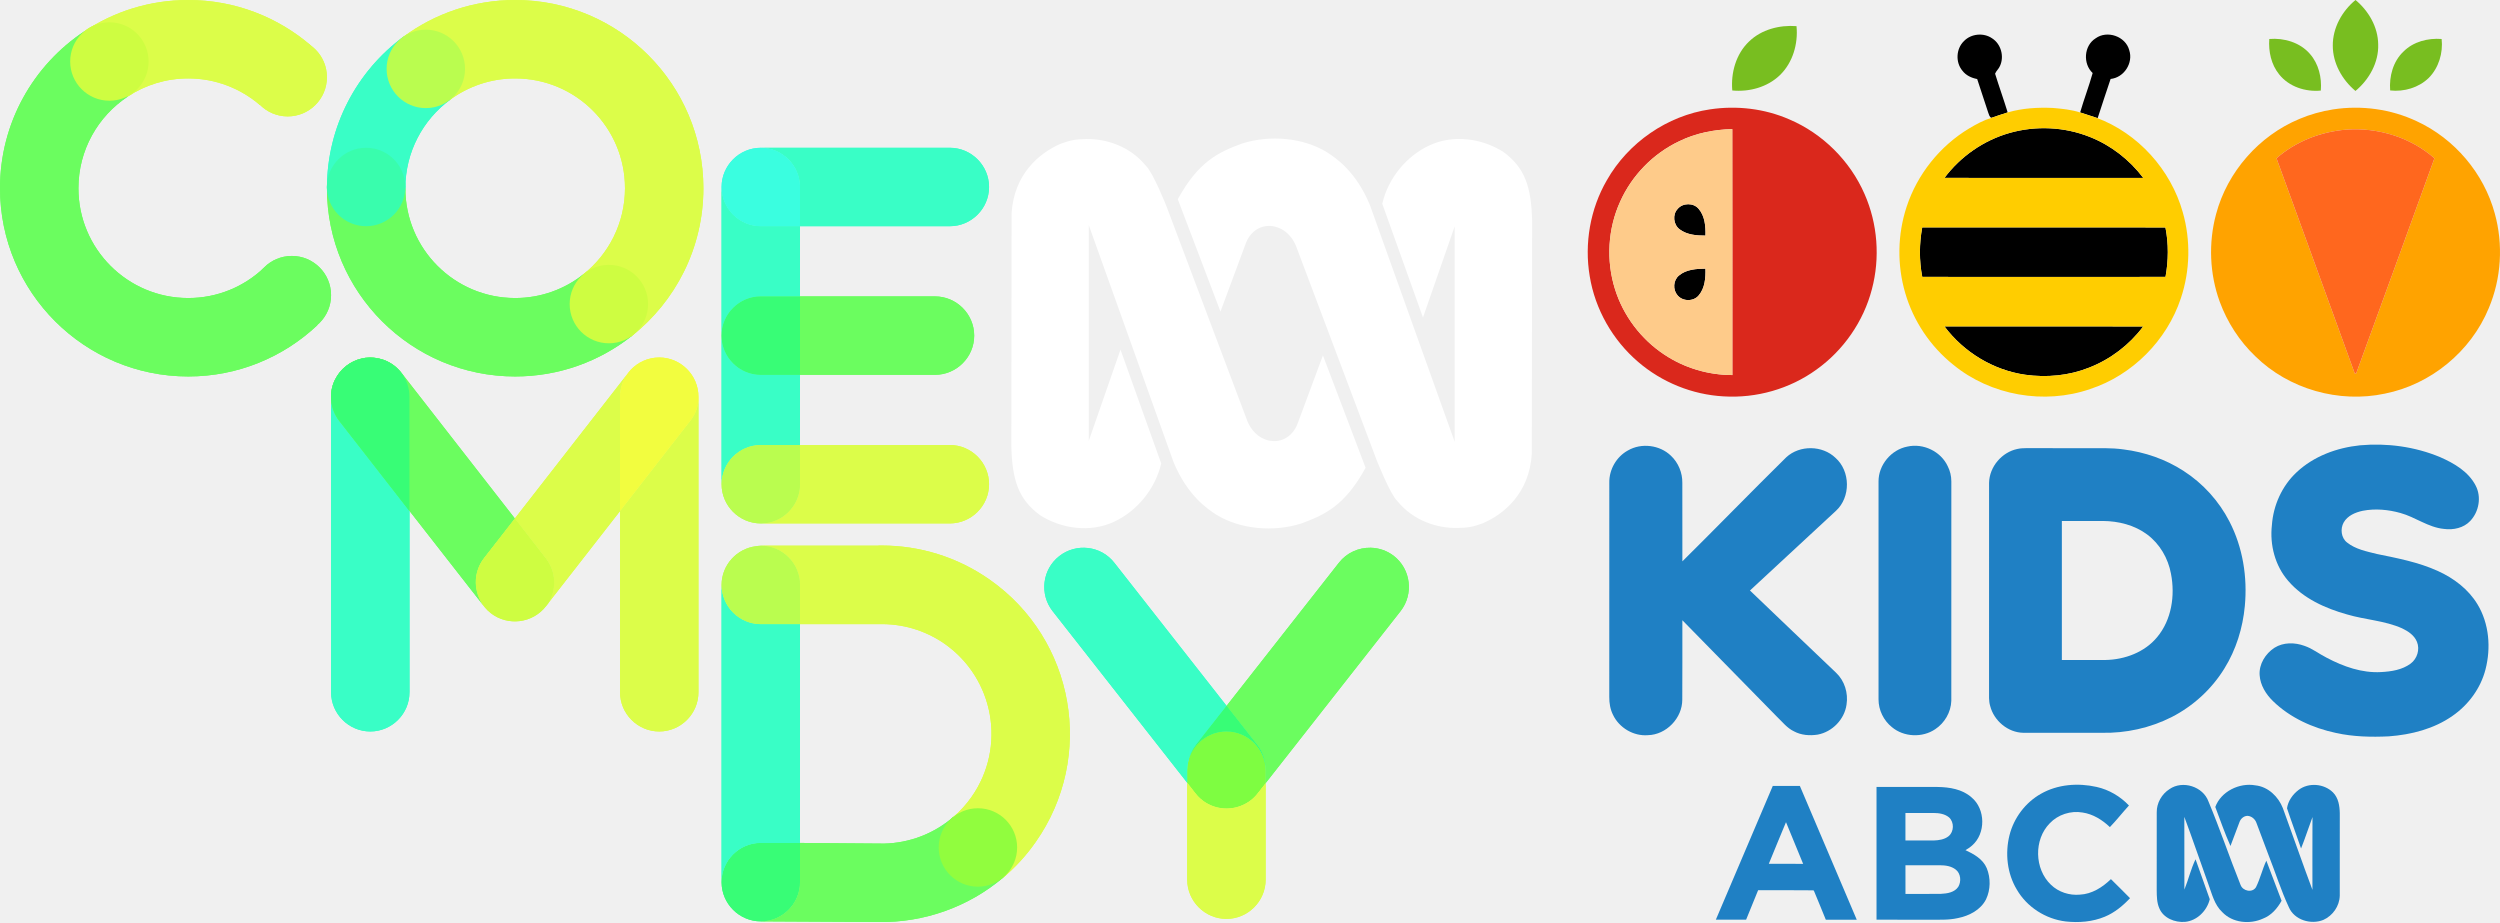
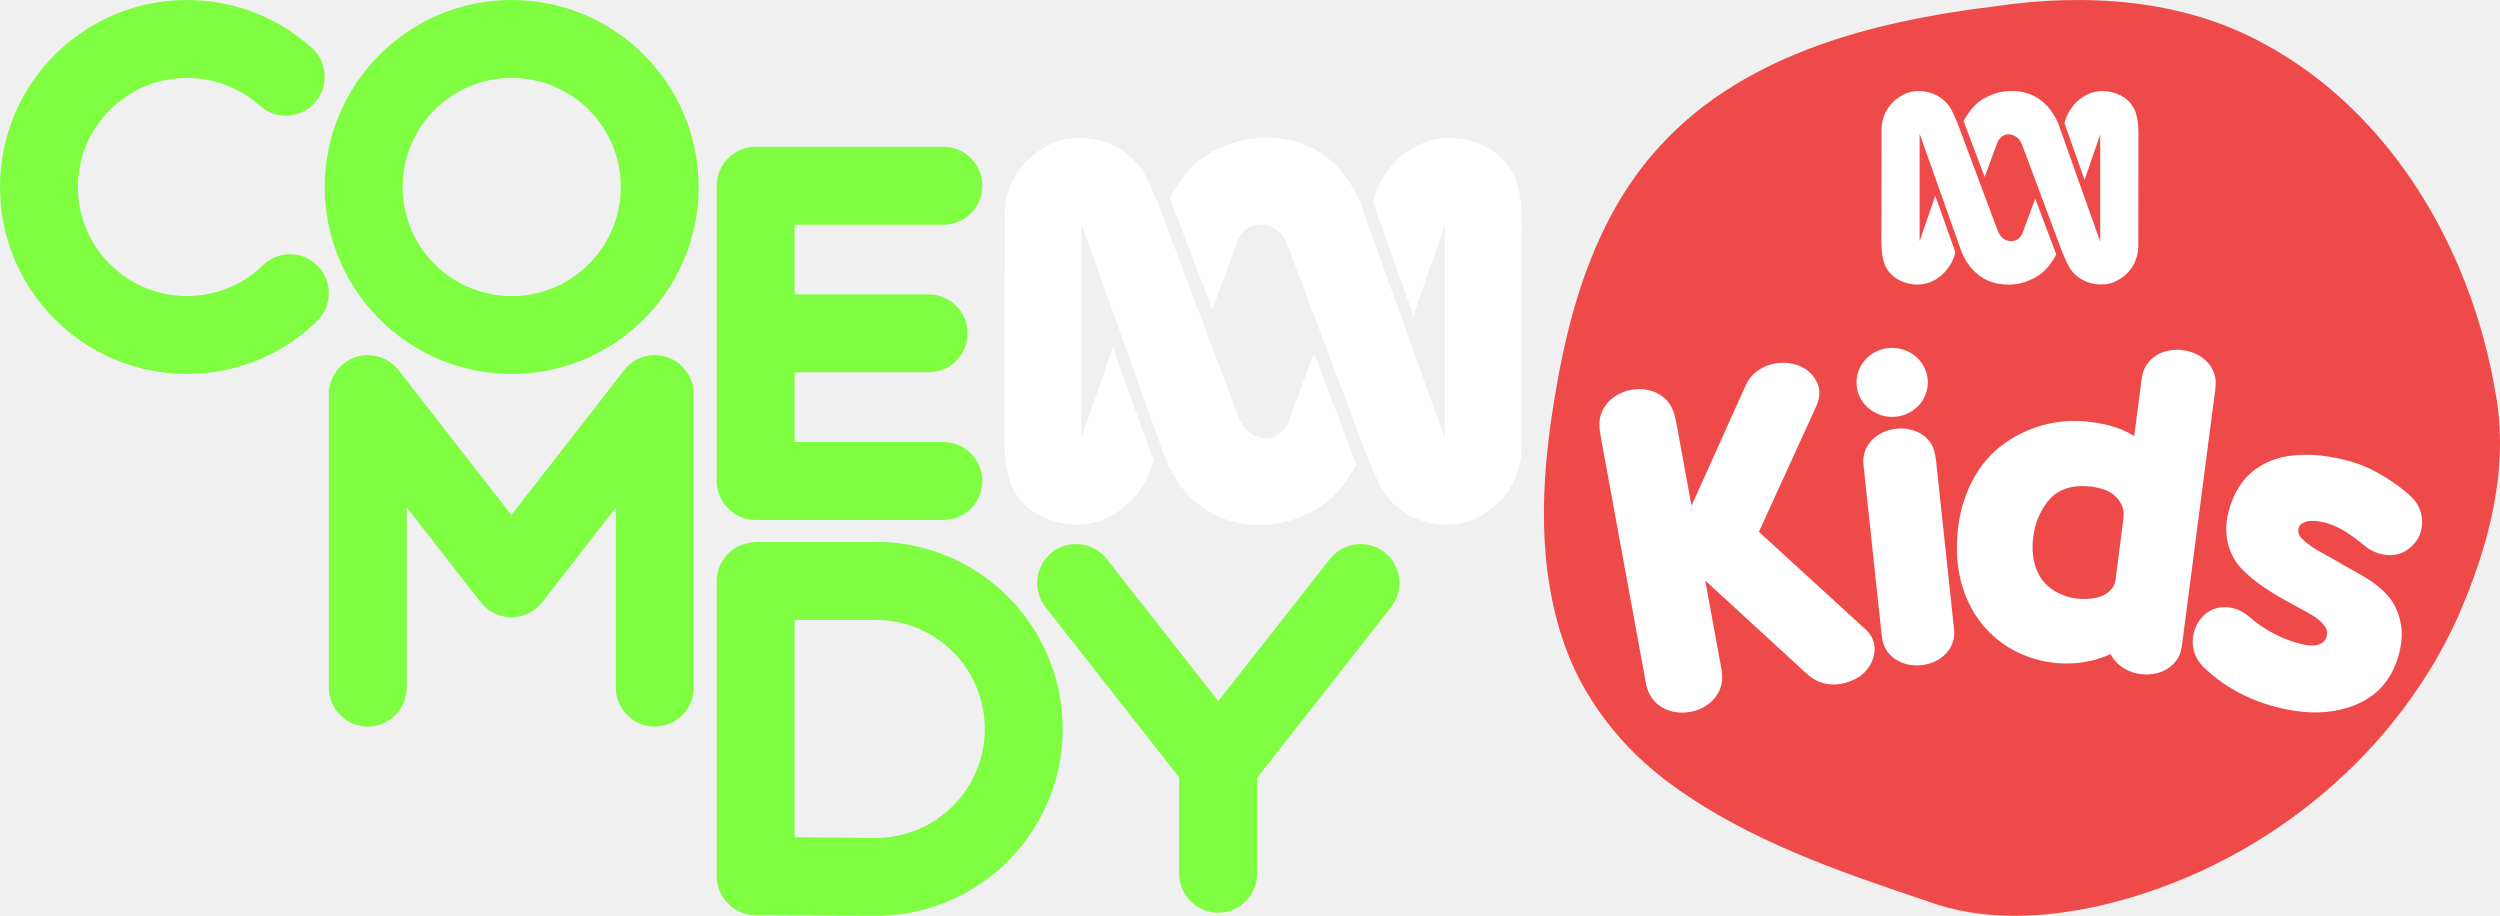
- <svg xmlns="http://www.w3.org/2000/svg" width="567.02mm" height="209.13mm" version="1.1" viewBox="0 0 567.02 209.13">
-   <g transform="translate(300.52 -44.27)">
-     <g transform="matrix(.29078 0 0 .29078 17.664 17.687)">
-       <g fill="#78be20">
-         <path d="m725.33 126.96c-0.09-13.81 7.21-26.89 17.72-35.54 10.22 8.47 17.54 21.07 17.69 34.56 0.5 14.12-7.06 27.54-17.74 36.39-10.37-8.71-17.72-21.65-17.67-35.41z" />
-         <path d="m269.92 123.88c9.73-9.48 23.82-13.08 37.11-12.07 1.36 13.78-2.88 28.48-12.97 38.24-9.74 9.38-23.84 13.2-37.12 11.95-1.22-13.74 2.85-28.4 12.98-38.12z" />
-         <path d="m675.79 121.83c11.54-0.96 23.96 2.67 31.7 11.63 6.84 7.73 9.34 18.48 8.5 28.6-11.96 1.17-24.86-2.99-32.47-12.6-6.28-7.69-8.41-17.9-7.73-27.63z" />
-         <path d="m780.55 131.56c7.68-7.7 19.05-10.55 29.68-9.73 1.19 10.9-2.25 22.5-10.05 30.36-7.84 7.65-19.33 10.97-30.1 9.78-0.85-10.95 2.25-22.73 10.47-30.41z" />
-       </g>
-       <path d="m540.33 121.32c9.03-6.56 23.39-1.56 26.24 9.26 3.28 9.98-4.07 21.36-14.54 22.42-3.48 10.15-6.73 20.38-10.1 30.57l-0.96-0.3c-4.24-1.39-8.47-2.79-12.71-4.13 2.99-10.33 6.87-20.4 9.77-30.76-7.76-7.25-6.83-21.37 2.3-27.06z" />
-       <path d="m437.56 123.55c5.58-5.89 15.43-6.86 22.07-2.21 6.91 4.39 9.53 14.04 6.15 21.44-0.9 2.27-2.95 3.87-3.86 6.11 3.11 10.12 6.73 20.09 9.82 30.23-4.27 1.32-8.51 2.76-12.73 4.23-1.54-0.78-1.9-2.67-2.46-4.14-2.81-8.74-5.68-17.45-8.6-26.15-4.42-0.82-8.75-2.82-11.5-6.48-5.52-6.5-4.99-17.08 1.11-23.03z" />
-       <path d="m473.2 195.13c20.4-5.81 42.74-4.82 62.46 3.04 16.59 6.51 31.15 17.86 41.87 32.06-51.69-0.07-103.39 0.05-155.08-0.06 12.53-16.77 30.61-29.3 50.75-35.04z" />
-       <path d="m214.3 254.39c4.02-4.81 12.28-4.96 16.36-0.13 4.93 5.68 5.56 13.73 5.36 20.94-6.94 0.01-14.51-0.59-20.23-4.96-4.81-3.64-5.63-11.39-1.49-15.85z" />
-       <path d="m405.09 268.78c63.24 0.04 126.47-0.04 189.7 0.04 2.51 12.7 2.39 25.85 0.06 38.57-63.24 0.06-126.48 0.08-189.73 0-2.46-12.73-2.37-25.88-0.03-38.61z" />
-       <path d="m215.32 306.35c5.67-4.82 13.58-5.3 20.69-5.39 0.2 7.14-0.39 15.1-5.2 20.8-4.05 5.01-12.58 4.92-16.62-0.05-3.75-4.39-3.35-11.62 1.13-15.36z" />
-       <path d="m422.43 346c51.67 0.04 103.35-0.08 155.02 0.06-10.76 14.37-25.57 25.66-42.31 32.16-15.68 6.26-33.02 7.84-49.67 5.51-24.93-3.58-48.01-17.59-63.04-37.73z" />
-       <path d="m239.55 176.72c20.82-3.14 42.57-0.62 61.89 7.83 26.01 11.06 47.45 32.39 58.71 58.31 10.19 23.14 12.17 49.77 5.67 74.2-6.52 25.1-22.18 47.63-43.28 62.68-20.78 15.04-46.84 22.46-72.43 20.85-24.38-1.33-48.15-11-66.64-26.92-19.83-16.98-33.54-41-37.73-66.8-4.31-25.5 0.37-52.48 13.36-74.88 16.63-29.33 47.07-50.36 80.45-55.27m-23.95 24.85c-20.27 9.55-36.87 26.54-46.05 46.97-9.71 21.23-11.13 46.07-4.13 68.32 6.46 20.82 20.36 39.2 38.56 51.18 15.59 10.4 34.3 15.92 53.02 15.92-0.04-63.94 0.07-127.89-0.05-191.84-14.23 0.35-28.52 3.15-41.35 9.45z" fill="#da281c" />
-       <path d="m471.74 179.12c11.38-3.34 23.39-4.03 35.18-3.51 7.17 0.63 14.45 1.3 21.34 3.53 4.24 1.34 8.47 2.74 12.71 4.13 32.46 12.03 58.07 40.55 67.38 73.82 6.22 21.8 5.68 45.5-1.53 66.99-10.89 32.86-37.8 59.98-70.72 70.78-35.79 12.39-77.63 5.07-106.9-19.03-17.76-14.21-31-33.99-37.36-55.83-6.42-21.85-6.06-45.63 1.07-67.26 8.28-25.29 25.89-47.38 48.7-61.09 5.52-3.29 11.22-6.42 17.4-8.3 4.22-1.47 8.46-2.91 12.73-4.23m1.46 16.01c-20.14 5.74-38.22 18.27-50.75 35.04 51.69 0.11 103.39-0.01 155.08 0.06-10.72-14.2-25.28-25.55-41.87-32.06-19.72-7.86-42.06-8.85-62.46-3.04m-68.11 73.65c-2.34 12.73-2.43 25.88 0.03 38.61 63.25 0.08 126.49 0.06 189.73 0 2.33-12.72 2.45-25.87-0.06-38.57-63.23-0.08-126.46 0-189.7-0.04m17.34 77.22c15.03 20.14 38.11 34.15 63.04 37.73 16.65 2.33 33.99 0.75 49.67-5.51 16.74-6.5 31.55-17.79 42.31-32.16-51.67-0.14-103.35-0.02-155.02-0.06z" fill="#ffcd00" />
-       <path d="m725.54 176.76c22.03-3.4 45.09-0.3 65.28 9.22 29.47 13.6 52.35 40.6 60.86 71.94 6.71 24.23 5.11 50.69-4.69 73.87-13.9 33.76-45.25 59.58-81.08 66.67-35.78 7.63-74.97-3.52-101.08-29.22-12.34-11.78-21.8-26.48-27.69-42.47-7.91-21.75-8.88-45.95-2.86-68.28 8.75-33.01 33.5-61.22 65.04-74.31 8.37-3.57 17.22-6 26.22-7.42m-44.11 38.12c20.33 55.95 40.77 111.87 61.04 167.84 0.26 0.03 0.78 0.09 1.04 0.12 20.39-55.97 40.89-111.91 61.09-167.94-18.55-16.4-44.09-24.17-68.66-22.37-19.86 1.57-39.47 9.15-54.51 22.35z" fill="#ffa300" />
-       <path d="m215.6 201.57c12.83-6.3 27.12-9.1 41.35-9.45 0.12 63.95 0.01 127.9 0.05 191.84-18.72 0-37.43-5.52-53.02-15.92-18.2-11.98-32.1-30.36-38.56-51.18-7-22.25-5.58-47.09 4.13-68.32 9.18-20.43 25.78-37.42 46.05-46.97m-1.3 52.82c-4.14 4.46-3.32 12.21 1.49 15.85 5.72 4.37 13.29 4.97 20.23 4.96 0.2-7.21-0.43-15.26-5.36-20.94-4.08-4.83-12.34-4.68-16.36 0.13m1.02 51.96c-4.48 3.74-4.88 10.97-1.13 15.36 4.04 4.97 12.57 5.06 16.62 0.05 4.81-5.7 5.4-13.66 5.2-20.8-7.11 0.09-15.02 0.57-20.69 5.39z" fill="#fecb8a" />
-       <path d="m681.43 214.88c15.04-13.2 34.65-20.78 54.51-22.35 24.57-1.8 50.11 5.97 68.66 22.37-20.2 56.03-40.7 111.97-61.09 167.94-0.26-0.03-0.78-0.09-1.04-0.12-20.27-55.97-40.71-111.89-61.04-167.84z" fill="#ff671e" />
-       <g fill="#1f80c4">
-         <path d="m746.56 438.76c21.11-1.9 42.81 1.03 62.42 9.19 10.92 4.79 22.16 11.26 27.81 22.26 4.61 8.85 2.59 20.27-4.16 27.46-5.16 5.6-13.34 7.31-20.65 6.3-12.23-1.19-22.23-9.21-33.86-12.41-9.49-2.67-19.65-3.61-29.37-1.74-5.76 1.21-11.88 3.77-14.92 9.11-2.78 4.97-2.03 11.98 2.59 15.61 6.66 5.34 15.33 6.98 23.42 9.01 16.07 3.28 32.39 6.4 47.42 13.23 12.42 5.6 23.84 14.23 30.95 26.03 9.12 15.07 10.58 33.93 6.23 50.78-3.78 14.68-13.26 27.57-25.66 36.17-14.51 10.2-32.26 14.72-49.76 16.01-13.76 0.66-27.67 0.34-41.18-2.64-18.12-3.87-35.78-11.81-49.17-24.86-5.51-5.36-9.89-12.4-10.4-20.23-0.6-8.6 4.53-16.79 11.58-21.37 6.91-4.35 15.76-4.24 23.26-1.53 6.34 2.1 11.58 6.37 17.5 9.33 13.01 6.86 27.52 12.04 42.43 11.16 7.97-0.43 16.42-1.7 22.99-6.59 5.12-3.77 7.39-11.05 4.95-16.98-2.01-5.06-6.81-8.26-11.53-10.51-13.61-6.1-28.79-6.65-42.95-10.86-17.07-4.77-34.19-12.47-45.94-26.18-10.26-11.79-14.47-28.06-12.73-43.45 1.09-15.46 7.83-30.55 19.19-41.19 13.38-12.62 31.46-19.23 49.54-21.11z" />
-         <path d="m175.6 442.74c10.51-6.06 24.77-4.28 33.5 4.16 5.73 5.4 8.99 13.24 8.87 21.12 0.08 20.42-0.01 40.83 0.04 61.25 27.17-26.92 53.82-54.35 81.06-81.2 10.48-9.64 28.17-9.39 38.4 0.5 11.68 10.42 11.89 30.62 0.38 41.24-22.39 20.71-44.77 41.44-67.13 62.2 22.28 21.49 44.82 42.71 67.16 64.14 6.66 6.27 9.61 15.9 8.17 24.88-1.6 11.51-11.12 21.3-22.53 23.39-6.22 0.97-12.85 0.48-18.47-2.56-5.43-2.55-9.1-7.47-13.37-11.49-24.56-25.05-49.12-50.11-73.68-75.16-0.05 20.61 0.09 41.24-0.07 61.85 0.12 14.42-12.44 27.5-26.87 27.8-11.18 0.89-22.33-5.77-27.14-15.83-2.2-4.33-2.97-9.22-2.93-14.03 0.02-55.67-0.01-111.34 0.02-167-0.22-10.27 5.55-20.37 14.59-25.26z" />
-         <path d="m393.54 439.75c12.37-2.81 26.07 3.77 31.43 15.29 1.88 3.67 2.85 7.81 2.83 11.94-0.03 57.03 0 114.06-0.02 171.09-0.28 8.82-5.2 17.28-12.54 22.12-10.03 6.82-24.48 6.21-33.8-1.61-6.47-5.16-10.44-13.32-10.43-21.61-0.01-56.68-0.02-113.36 0-170.04-0.06-12.86 9.92-24.81 22.53-27.18z" />
-         <path d="m479.41 441.58c2.16-0.47 4.37-0.59 6.58-0.6 15.66 0.04 31.32 0.01 46.98 0.02 9.66 0.09 19.39-0.41 29 0.95 16.68 2.06 32.99 7.68 47.09 16.87 15.09 9.72 27.51 23.5 35.7 39.46 10.39 20.12 14.09 43.35 11.96 65.8-1.58 17.15-6.82 34.07-15.93 48.74-9.87 16.07-24.28 29.28-41.06 37.87-16.84 8.57-35.86 12.74-54.73 12.31-20.34-0.01-40.68 0.01-61.02 0-12.05-0.17-23-9.41-25.91-20.99-1.15-3.9-0.84-7.99-0.86-11.99 0.02-54.02-0.02-108.05 0.02-162.07 0.28-12.48 9.99-23.87 22.18-26.37m34.59 56.21v108.42h34c15.03-0.27 30.6-6.01 40.34-17.84 11.28-13.5 14.07-32.45 10.79-49.36-2.19-12.03-8.72-23.33-18.56-30.67-9.89-7.37-22.38-10.48-34.58-10.56-10.66 0.01-21.33 0-31.99 0.01z" />
-         <path d="m288.52 704.45c7.04-0.04 14.08 0.01 21.12-0.02 14.81 34.78 29.65 69.55 44.38 104.36-8.04 0.01-16.08-0.03-24.13 0.02-3.16-7.51-6.05-15.13-9.29-22.6l-0.49-0.34c-14.34-0.2-28.69-0.03-43.02-0.08-3.1 7.68-6.22 15.34-9.37 22.99-7.87 0.01-15.73 0.03-23.6-0.02 14.83-34.75 29.59-69.54 44.4-104.31m-3.1 60.75c8.92 0.02 17.84 0 26.77 0.01-4.49-10.82-8.86-21.69-13.36-32.5-4.62 10.77-8.88 21.69-13.41 32.49z" />
-         <path d="m497.63 710.6c13.05-7.47 28.98-8.64 43.47-5.38 9.62 2.15 18.47 7.34 25.24 14.49-5.05 5.53-9.67 11.45-14.87 16.85-5.89-5.62-13.16-10.17-21.33-11.38-9.21-1.6-19.15 1.59-25.58 8.41-12.53 12.73-12 35.67 0.93 47.94 5.92 5.73 14.39 8.47 22.56 7.71 9.38-0.44 17.65-5.73 24.22-12.1 5.03 4.89 9.95 9.9 14.91 14.86-5.62 5.97-12.1 11.34-19.75 14.48-9.54 3.96-20.17 4.79-30.37 3.68-15.69-1.87-30.35-11.23-38.25-24.97-7.52-12.55-9.17-28.14-5.67-42.23 3.38-13.5 12.35-25.5 24.49-32.36z" />
-         <path d="m597.97 706.93c10.18-7.11 26.22-2.04 30.41 9.7 8.96 21.41 16.36 43.46 25 65 1.74 4.84 9.14 6.47 12.03 1.82 3.31-6.64 4.94-13.99 8.09-20.71 3.98 10.42 7.87 20.87 11.89 31.27-3.3 5.94-7.98 11.41-14.48 13.91-10.3 4.69-23.78 3.4-31.79-5.05-6.2-5.78-8.05-14.31-10.9-21.95-6.28-17.43-12.21-34.99-18.69-52.34 0.08 18.91-0.01 37.81 0.05 56.72 3.17-7.77 5.05-16.09 8.7-23.64 3.78 10.35 7.34 20.79 11.09 31.15-2.18 9.02-9.95 16.84-19.4 17.68-7.82 0.58-16.74-2.92-19.93-10.56-1.94-4.35-2-9.22-2.05-13.89 0.03-20.36-0.02-40.72 0.02-61.08-0.07-7.23 3.9-14.16 9.96-18.03z" />
-         <path d="m633.68 720.86c4.39-12.06 18.77-19.16 31.32-16.86 9.92 1.05 17.9 8.82 21.41 17.83 7.77 21.19 15.11 42.54 23.04 63.67 0.01-18.92-0.07-37.84 0.04-56.76-3.07 8.13-5.66 16.44-8.92 24.49-3.53-10.48-7.48-20.83-10.94-31.33 0.75-5.67 4.44-10.88 8.99-14.31 7.81-6.02 19.89-4.97 26.85 1.9 4.29 4.28 5.24 10.65 5.32 16.46-0.01 21.37 0.03 42.75-0.02 64.12-0.19 8.11-5.48 15.62-12.84 18.89-9.68 3.91-22.63 0.07-26.88-9.93-6.11-13.08-10.41-26.93-15.72-40.35-3.21-8.48-6.33-17-9.57-25.47-1.04-2.89-3.71-5.18-6.81-5.43-2.94-0.03-5.45 2.16-6.39 4.84-2.41 6.2-4.65 12.46-7.04 18.67-4.43-9.93-8.01-20.26-11.84-30.43z" />
-         <path d="m369.44 705.22c15.86 0.01 31.72-0.06 47.59 0.03 9.28 0.13 19.31 1.71 26.49 8.1 11.02 9.11 11.25 28.22 0.44 37.59-1.56 1.4-3.36 2.5-5.15 3.59 6.61 3.09 13.64 6.97 16.61 14.07 3.14 7.65 3 16.77-0.54 24.27-4.19 8.29-13.15 12.9-21.94 14.65-7.52 1.72-15.26 1.2-22.91 1.27-13.53-0.01-27.06 0.01-40.59-0.01v-103.56m22.56 20.34v21.44c7.34-0.01 14.67 0.02 22.01 0 4.02-0.14 8.34-0.73 11.59-3.3 4.37-3.52 4.53-10.95 0.41-14.71-3.34-2.77-7.86-3.44-12.06-3.44-7.32 0.01-14.63 0.01-21.95 0.01m0.01 40.75c-0.01 7.46-0.03 14.92 0.01 22.39 9.25-0.09 18.49 0.09 27.74-0.09 4.85-0.22 10.53-1.11 13.45-5.48 2.47-4.16 2-10.34-1.97-13.43-3.44-2.72-8-3.37-12.26-3.38-8.99-0.01-17.98 0.01-26.97-0.01z" />
-       </g>
+ <svg xmlns="http://www.w3.org/2000/svg" width="2157.6" height="790.41" version="1.1" viewBox="0 0 570.87 209.13">
+   <g transform="matrix(.35278 0 0 .35278 -.00023283 264.59)" fill="#7efd41">
+     <g transform="scale(.75)" stroke-width=".708">
+       <path d="m161.36-1e3c-29.917 0-57.96 8.132-81.953 22.371a33.617 33.617 0 0 0-6.846 4.301c-0.077 0.051-0.156 0.099-0.232 0.15-43.595 28.875-72.328 78.344-72.328 134.54 0 89.102 72.258 161.36 161.36 161.36 42.817 0 81.74-16.703 110.62-43.879l-0.148-0.158a33.617 33.617 0 0 0 11.969-25.674 33.617 33.617 0 0 0-33.617-33.615 33.617 33.617 0 0 0-24.646 10.818c-16.806 15.718-39.371 25.275-64.172 25.275-52.017 0-94.127-42.11-94.127-94.127 0-32.767 16.773-61.643 42.18-78.486l-0.199-0.299h2e-3l0.197 0.299c14.862-9.908 32.768-15.641 51.947-15.641 23.496 0 44.939 8.634 61.5 22.859l0.09-0.104a33.617 33.617 0 0 0 23.689 9.799 33.617 33.617 0 0 0 33.617-33.615 33.617 33.617 0 0 0-13.553-26.924l0.035-0.041c-28.309-24.416-65.11-39.207-105.38-39.207z" />
+       <path d="m441.62-1e3c-35.81 0-68.932 11.677-95.684 31.422-0.049 0.036-0.096 0.073-0.145 0.109a33.617 33.617 0 0 0-2.279 1.732c-37.764 28.95-62.333 74.229-63.209 125.28a33.617 33.617 0 0 0-0.088 1.76 33.617 33.617 0 0 0 0.049 1.389c0.178 88.95 72.364 161.03 161.36 161.03 37.792 0 72.541-13.021 100-34.748 0.354-0.28 0.699-0.571 1.051-0.854a33.617 33.617 0 0 0 0.42-0.342c36.52-29.545 59.889-74.787 59.889-125.42 0-89.102-72.258-161.36-161.36-161.36zm0 67.232c52.017 0 94.127 42.11 94.127 94.127 0 29.376-13.5 55.612-34.602 72.9a33.617 33.617 0 0 0-0.242 0.197c-0.323 0.263-0.641 0.529-0.967 0.787-15.994 12.668-36.306 20.242-58.316 20.242-52.017 0-94.127-42.11-94.127-94.127 0-31.069 15.076-58.67 38.289-75.797 15.641-11.536 34.96-18.33 55.838-18.33z" />
+       <path d="m652.16-873.32c-18.471 0-33.615 15.144-33.615 33.615v254.78c0 18.471 15.144 33.617 33.615 33.617h162.07c18.471 0 33.615-15.146 33.615-33.617s-15.144-33.617-33.615-33.617h-128.45v-60.156h115.71c18.471 0 33.617-15.144 33.617-33.615s-15.146-33.617-33.617-33.617h-115.71v-60.156h128.45c18.471 0 33.615-15.146 33.615-33.617s-15.144-33.615-33.615-33.615z" />
+       <path d="m565.11-693.56c-9.625 0-18.329 4.104-24.486 10.615-0.637 0.637-1.203 1.345-1.77 2.123l-1.062 1.416-96.461 123.85-97.381-125.05c-3.352-4.31-7.625-7.579-12.287-9.732-0.259-0.122-0.523-0.232-0.785-0.348-0.216-0.093-0.427-0.199-0.645-0.287 0.1 0.044 0.176 0.086 0.268 0.129-0.47-0.2-0.934-0.411-1.414-0.59-0.212-0.071-0.424-0.142-0.707-0.213-0.212-0.071-0.424-0.14-0.637-0.211-0.514-0.166-1.032-0.316-1.551-0.457-0.173-0.047-0.346-0.09-0.52-0.135-0.364-0.093-0.73-0.179-1.096-0.26-0.166-0.037-0.332-0.075-0.498-0.109-1.047-0.214-2.102-0.377-3.162-0.49-0.187-0.02-0.375-0.036-0.562-0.053-0.365-0.033-0.731-0.059-1.098-0.08-0.174-0.01-0.347-0.022-0.521-0.029-0.536-0.022-1.073-0.034-1.611-0.029-0.6 5e-3 -1.202 0.027-1.803 0.064-0.602 0.038-1.203 0.091-1.805 0.162h-0.141c-0.424 0.071-0.921 0.142-1.346 0.213-0.212 0.071-0.495 0.07-0.707 0.141-0.283 0.071-0.494 0.072-0.777 0.143-5.131 1.097-9.838 3.361-13.828 6.502-0.997 0.785-1.95 1.626-2.853 2.516-0.903 0.89-1.757 1.829-2.557 2.814-0.4 0.493-0.788 0.997-1.16 1.512-1.118 1.546-2.107 3.188-2.957 4.914-0.142 0.212-0.212 0.426-0.354 0.709-0.053 0.159-0.13 0.285-0.213 0.424-3.4e-4 7.7e-4 -2e-3 1e-3 -2e-3 2e-3 -0.027 0.045-0.034 0.087-0.068 0.139v2e-3c-0.073 0.169-0.133 0.342-0.203 0.512-0.192 0.456-0.375 0.917-0.547 1.383-0.021 0.058-0.048 0.114-0.068 0.172-0.028 0.077-0.049 0.157-0.076 0.234-0.203 0.577-0.391 1.159-0.562 1.75-0.019 0.067-0.04 0.133-0.059 0.199-0.36 1.275-0.649 2.581-0.854 3.916-6.2e-4 4e-3 -1e-3 8e-3 -2e-3 0.012-0.018 0.112-0.044 0.222-0.06 0.334v2e-3c-0.052 0.351-0.08 0.706-0.121 1.059-9e-3 0.086-0.021 0.172-0.029 0.258-0.032 0.295-0.077 0.587-0.102 0.883-0.114 1.396-0.135 2.799-0.076 4.201v251.75c0 18.471 15.144 33.617 33.615 33.617s33.617-15.146 33.617-33.617v-155.48l63.6 81.467c1.722 2.282 3.758 4.38 6.111 6.219 14.579 11.323 35.809 8.706 47.203-5.873l1.912-2.406c0.125-0.2 0.229-0.409 0.35-0.611l61.293-78.654v155.34c0 18.471 15.144 33.617 33.615 33.617s33.617-15.146 33.617-33.617v-253.36c0-18.471-15.146-33.617-33.617-33.617z" />
    </g>
-     <g transform="matrix(.18725 0 0 .18725 -300.52 44.27)" fill="#fff">
-       <path d="m1315.8 168.4c23.8-0.4 52.8 8.5 72.4 32.7 8.9 8.6 25.1 49.8 25.1 49.8l97.5 258.9c12.5 31.1 50.2 33.4 61.3 2.3l30.3-81.6 51.7 136.1c-25.1 45.9-49.5 57.1-78.3 67.6-33.6 10.5-73.8 7-102.7-10.9-9.6-6.2-34.7-22.5-51.7-63.7l-102.6-286.9v261.2l38.4-110.4 49.3 137.8c-7.2 31.6-30.1 58.1-56.7 70.5-29.1 13.7-63.8 8.9-90.1-7.8-26.2-19.4-33.6-42.4-34.7-83.2l0.3-282.6c3-47.1 33.1-72.7 59.5-84.1 12.1-4.3 17.2-5.4 31-5.7z" />
-       <path d="m1764.9 639.5c-23.8 0.4-52.8-8.5-72.4-32.6-8.9-8.6-25.1-49.8-25.1-49.8l-97.5-258.9c-12.6-31.1-50.2-33.5-61.3-2.4l-30.3 81.6-51.7-136.1c25.1-45.8 49.5-57.1 78.3-67.6 33.6-10.5 73.9-7 102.7 10.9 9.6 6.2 34.7 22.5 51.7 63.7l102.7 286.8v-260.9l-38.4 110.4-49.3-137.8c7.2-31.7 30.1-58.1 56.7-70.5 29.1-13.7 63.8-8.9 90.1 7.8 26.2 19.4 33.6 42.4 34.7 83.1l-0.4 282.6c-2.9 47.1-33 72.7-59.5 84.1-12 4.3-17.2 5.4-31 5.6z" />
+     <path d="m567.08-399.27c-0.773-7.5e-4 -1.546 5e-3 -2.319 0.018v0.053h-75.372l-0.021 0.059c-0.082-7.5e-4 -0.164-6e-3 -0.246-6e-3 -1.009 0-1.968 0.183-2.947 0.3-12.464 1.49-22.264 12.068-22.264 24.913 0 0.433 0.01 0.864 0.032 1.292-0.022-0.428-0.034-0.859-0.034-1.292v191.08c0 13.787 11.251 25.1 25.014 25.208l-0.066 5e-3 75.902 0.425c28.981 0.478 57.697-9.448 80.361-28.715l-0.051-0.061 0.032-0.026 0.073 0.088c7.696-6.528 14.703-14.119 20.754-22.824 38.376-54.724 25.105-130.2-29.619-168.58-21.082-14.809-45.252-21.896-69.23-21.939zm-75.187 0.281c0.039 5e-3 0.078 0.01 0.117 0.015-0.039-5e-3 -0.078-0.01-0.117-0.015zm22.443 50.266v2e-3h50.426c14.703-0.425 29.617 3.609 42.621 12.686 31.9 22.399 39.65 66.401 17.304 98.301-3.33 4.764-7.157 8.98-11.38 12.656-0.171 0.132-0.341 0.266-0.508 0.403v-1e-3c-12.527 10.828-28.291 16.668-44.32 17.039l-54.142-0.425v-140.66z" stroke-width=".531" />
+     <path transform="scale(.75)" d="m1175-530.46c-10.25-0.227-20.483 4.188-27.248 12.844l-96.293 122.68-0.027-0.035-0.027 0.035-96.223-122.68c-6.765-8.656-16.998-13.07-27.248-12.828-7.013 0.165-14.034 2.51-19.957 7.168-14.579 11.394-17.127 32.624-5.662 47.203l115.36 147.06v83.086c0 18.471 15.146 33.617 33.617 33.617s33.615-15.146 33.615-33.617v-82.732l115.71-147.49c11.394-14.579 8.848-35.811-5.66-47.205-5.923-4.629-12.944-6.956-19.957-7.111z" stroke-width=".708" />
+   </g>
+   <g transform="matrix(.18725 0 0 .18725 -.00023283 .0035821)" fill="#fff">
+     <path d="m1315.8 168.4c23.8-0.4 52.8 8.5 72.4 32.7 8.9 8.6 25.1 49.8 25.1 49.8l97.5 258.9c12.5 31.1 50.2 33.4 61.3 2.3l30.3-81.6 51.7 136.1c-25.1 45.9-49.5 57.1-78.3 67.6-33.6 10.5-73.8 7-102.7-10.9-9.6-6.2-34.7-22.5-51.7-63.7l-102.6-286.9v261.2l38.4-110.4 49.3 137.8c-7.2 31.6-30.1 58.1-56.7 70.5-29.1 13.7-63.8 8.9-90.1-7.8-26.2-19.4-33.6-42.4-34.7-83.2l0.3-282.6c3-47.1 33.1-72.7 59.5-84.1 12.1-4.3 17.2-5.4 31-5.7z" />
+     <path d="m1764.9 639.5c-23.8 0.4-52.8-8.5-72.4-32.6-8.9-8.6-25.1-49.8-25.1-49.8l-97.5-258.9c-12.6-31.1-50.2-33.5-61.3-2.4l-30.3 81.6-51.7-136.1c25.1-45.8 49.5-57.1 78.3-67.6 33.6-10.5 73.9-7 102.7 10.9 9.6 6.2 34.7 22.5 51.7 63.7l102.7 286.8v-260.9l-38.4 110.4-49.3-137.8c7.2-31.7 30.1-58.1 56.7-70.5 29.1-13.7 63.8-8.9 90.1 7.8 26.2 19.4 33.6 42.4 34.7 83.1l-0.4 282.6c-2.9 47.1-33 72.7-59.5 84.1-12 4.3-17.2 5.4-31 5.6z" />
+   </g>
+   <g transform="matrix(.36387 0 0 .36387 352.55 1.4885e-6)">
+     <g transform="matrix(4.9968,0,0,4.9968,-414.4,-129.92)">
+       <path d="m173.38 31.5c16.08 8.68 26.03 26.01 29.03 43.64 1.85 9.68-0.82 19.52-4.7 28.36-8.19 18.14-25.38 31.65-44.66 36.18-7.19 1.65-14.92 2.09-21.95-0.49-11.05-3.71-22.33-7.56-31.87-14.45-6.52-4.65-11.72-11.27-14.11-18.96-3.25-10.23-2.4-21.23-0.53-31.64 1.81-10.25 5.06-20.64 11.93-28.68 10.6-12.5 27.46-16.76 43.07-18.67 11.39-1.68 23.54-0.93 33.79 4.71z" fill="#ef4a4a" />
    </g>
-     <g transform="matrix(.35278 0 0 .35278 -300.52 44.27)">
-       <g stroke-width=".531">
-         <path d="m121.02 50.425c17.622 0 33.705 6.476 46.125 17.144l32.909-38.164c-21.232-18.312-48.832-29.406-79.034-29.406-24.682 0-47.665 7.378-66.773 20.117l27.813 42.038c11.147-7.431 24.575-11.73 38.96-11.73z" fill="#dcfd49" />
-         <path d="m121.02 191.61c-39.013 0-70.595-31.582-70.595-70.595 0-24.575 12.58-46.232 31.635-58.864l-27.813-42.038c-32.697 21.656-54.246 58.758-54.246 100.9 0 66.826 54.193 121.02 121.02 121.02 32.113 0 61.306-12.527 82.962-32.909l-34.554-36.73c-12.633 11.943-29.671 19.215-48.408 19.215z" fill="#6bfd5f" />
-         <path d="m95.542 39.544a25.212 25.212 0 0 1-25.212 25.212 25.212 25.212 0 0 1-25.212-25.212 25.212 25.212 0 0 1 25.212-25.212 25.212 25.212 0 0 1 25.212 25.212z" fill="#cefd41" />
-         <path d="m210.19 49.629a25.212 25.212 0 0 1-25.212 25.212 25.212 25.212 0 0 1-25.212-25.212 25.212 25.212 0 0 1 25.212-25.212 25.212 25.212 0 0 1 25.212 25.212z" fill="#dcfd49" />
-         <path d="m212.85 189.76a25.212 25.212 0 0 1-25.212 25.212 25.212 25.212 0 0 1-25.212-25.212 25.212 25.212 0 0 1 25.212-25.212 25.212 25.212 0 0 1 25.212 25.212z" fill="#6bfd5f" />
-         <path d="m452.23 121.02c0-66.826-54.193-121.02-121.02-121.02-26.858 0-51.699 8.758-71.762 23.567l29.883 40.605c11.73-8.652 26.221-13.747 41.879-13.747 39.013 0 70.595 31.582 70.595 70.595 0 22.452-10.51 42.463-26.858 55.414l31.263 39.544c28.026-22.134 46.019-56.476 46.019-94.958z" fill="#dcfd49" />
-         <path d="m331.21 191.61c-39.013 0-70.595-31.582-70.595-70.595h-50.425c0 66.826 54.193 121.02 121.02 121.02 28.344 0 54.406-9.767 75-26.062l-31.263-39.544c-11.996 9.501-27.229 15.181-43.737 15.181z" fill="#6bfd5f" />
-         <path d="m289.33 64.172-29.883-40.605c-29.883 22.028-49.257 57.484-49.257 97.453h50.425c0-23.302 11.306-44.002 28.716-56.847z" fill="#39fec6" />
-         <circle cx="235.37" cy="120.22" r="25.212" fill="#39fdad" />
-         <circle cx="273.77" cy="44.287" r="25.212" fill="#bafd4f" />
-         <path d="m416.67 195.5a25.212 25.212 0 0 1-25.212 25.212 25.212 25.212 0 0 1-25.212-25.212 25.212 25.212 0 0 1 25.212-25.212 25.212 25.212 0 0 1 25.212 25.212z" fill="#cefd41" />
-         <path d="m514.33 120.22v25.212h96.338c13.854 0 25.212-11.359 25.212-25.212 0-13.854-11.359-25.212-25.212-25.212h-121.55c13.854 0 25.212 11.359 25.212 25.212z" fill="#39fec6" />
-         <path d="m601.12 240.98c13.854 0 25.212-11.359 25.212-25.212 0-13.854-11.359-25.212-25.212-25.212h-86.784v50.425z" fill="#6bfd5f" />
-         <path d="m489.12 336.52h121.55c13.854 0 25.212-11.359 25.212-25.212 0-13.854-11.359-25.212-25.212-25.212h-96.338v25.212c0 13.854-11.359 25.212-25.212 25.212z" fill="#dcfd49" />
-         <path d="m463.91 215.77v95.542c0-13.854 11.359-25.212 25.212-25.212h25.212v-45.117h-25.212c-13.854 0-25.212-11.359-25.212-25.212z" fill="#39fec6" />
-         <path d="m489.12 145.44c-13.854 0-25.212-11.359-25.212-25.212v95.542c0-13.854 11.359-25.212 25.212-25.212h25.212v-45.117z" fill="#39fec6" />
-         <path d="m489.12 145.44h25.212v-25.212c0-13.854-11.359-25.212-25.212-25.212-13.854 0-25.212 11.359-25.212 25.212 0 13.854 11.359 25.212 25.212 25.212z" fill="#3afee0" />
-         <path d="m463.91 215.77c0 13.854 11.359 25.212 25.212 25.212h25.212v-50.425h-25.212c-13.854 0-25.212 11.359-25.212 25.212z" fill="#38fd76" />
-         <path d="m463.91 311.31c0 13.854 11.359 25.212 25.212 25.212 13.854 0 25.212-11.359 25.212-25.212v-25.212h-25.212c-13.854 0-25.212 11.359-25.212 25.212z" fill="#bafd4f" />
-         <path d="m214.97 244.96c-1.38 3.079-2.123 6.476-2.123 10.085v190.02c0 13.854 11.359 25.212 25.212 25.212 13.854 0 25.212-11.359 25.212-25.212v-116.61l-45.117-57.962c-5.839-7.484-6.741-17.304-3.185-25.531z" fill="#39fec6" />
-         <path d="m443.95 270.33-45.329 58.227v116.51c0 13.854 11.359 25.212 25.212 25.212 13.854 0 25.212-11.359 25.212-25.212v-187.1c-0.531 4.353-2.229 8.652-5.096 12.367z" fill="#dcfd49" />
-       </g>
-       <path transform="scale(.75)" d="m317.12 306.5c-1.2 0.01-2.404 0.085-3.607 0.227h-0.141c-0.425 0.071-0.919 0.142-1.344 0.213-0.212 0.071-0.497 0.07-0.709 0.141-0.283 0.071-0.494 0.072-0.777 0.143-10.262 2.194-18.826 9.057-23.355 18.258-0.142 0.212-0.212 0.426-0.354 0.709-0.071 0.212-0.142 0.352-0.283 0.564-4.742 10.899-3.539 24.064 4.246 34.043l60.227 77.141 63.979 81.953c-9.342-11.89-9.768-29.088-0.143-41.473l26.469-33.971-97.381-125.05c-3.693-4.748-8.499-8.249-13.717-10.367 0.1 0.044 0.176 0.086 0.268 0.129-0.47-0.2-0.934-0.411-1.414-0.59-0.212-0.071-0.424-0.142-0.707-0.213-0.212-0.071-0.424-0.14-0.637-0.211-3.45-1.115-7.02-1.672-10.619-1.643zm11.963 2.066c0.386 0.14 0.765 0.306 1.147 0.461-0.338-0.149-0.715-0.301-1.147-0.461z" fill="#6bfd5f" stroke-width=".708" />
-       <path d="m403.35 240.45-72.346 92.888 19.958 25.637c6.688 8.599 6.9 20.223 1.38 28.981l46.285-59.395v-73.514c0-5.467 1.752-10.456 4.724-14.596z" fill="#dcfd49" stroke-width=".531" />
-       <path d="m449.05 257.96v-2.919c0-13.854-11.359-25.212-25.212-25.212-7.219 0-13.747 3.079-18.365 7.962-0.478 0.478-0.902 1.008-1.327 1.592l-0.796 1.062c-2.972 4.14-4.724 9.182-4.724 14.65v73.461l45.329-58.227c2.866-3.716 4.565-8.015 5.096-12.367z" fill="#f2fd3f" stroke-width=".531" />
-       <path d="m350.96 359.02-19.958-25.69-19.851 25.478c-8.493 10.934-6.529 26.858 4.405 35.404 10.934 8.493 26.858 6.529 35.404-4.405l1.433-1.805c5.467-8.758 5.255-20.382-1.433-28.981z" fill="#cefd41" stroke-width=".531" />
-       <path transform="scale(.75)" d="m756.1 467.64c-1.031-2e-3 -2.061 6e-3 -3.092 0.023v0.07h-100.5l-0.027 0.078c18.322 0.179 33.289 15.248 33.289 33.609v33.617h67.234c19.604-0.566 39.489 4.812 56.828 16.914 42.534 29.866 52.867 88.535 23.072 131.07-4.6 6.582-9.907 12.385-15.781 17.41l43.1 51.664c10.262-8.705 19.604-18.826 27.672-30.432 51.168-72.966 33.473-173.6-39.492-224.77-28.11-19.745-60.336-29.195-92.307-29.252zm-131.73 15.016c-0.565 0.823-1.095 1.672-1.586 2.545 0.491-0.873 1.02-1.722 1.586-2.545zm-4.057 8.055c-0.329 0.961-0.615 1.942-0.855 2.939 0.241-0.997 0.527-1.979 0.855-2.939z" fill="#dcfd49" stroke-width=".708" />
-       <path d="m463.91 567.15c0 13.854 11.359 25.212 25.212 25.212 13.854 0 25.212-11.359 25.212-25.212v-25.212h-25.212c-13.854 0-25.212 11.359-25.212 25.212z" fill="#38fd76" stroke-width=".531" />
-       <path d="m489.12 401.28c-13.854 0-25.212-11.359-25.212-25.212v191.08c0-13.854 11.359-25.212 25.212-25.212h25.212v-140.66z" fill="#39fec6" stroke-width=".531" />
-       <path d="m568.47 542.36-54.14-0.425v25.212c0 12.527-9.236 22.983-21.232 24.894l-4.246 0.318 75.903 0.425c28.981 0.478 57.697-9.448 80.361-28.716l-32.325-38.747c-12.527 10.828-28.291 16.667-44.321 17.038z" fill="#6bfd5f" stroke-width=".531" />
-       <path transform="scale(.75)" d="m1051.3 627.04c-15.924 0-29.3 11.182-32.768 26.115-0.566 2.406-0.848 4.954-0.848 7.502v10.332l7.219 9.201c9.625 12.314 26.255 16.064 39.984 10.049 5.025-2.123 9.555-5.519 13.094-10.049l6.936-8.848v-10.615c0-18.542-15.146-33.688-33.617-33.688z" fill="#7efd41" stroke-width=".708" />
-       <path transform="scale(.75)" d="m1175 469.54c-10.25-0.227-20.483 4.188-27.248 12.844l-96.293 122.68 26.371 33.582c2.362 3.018 4.108 6.327 5.281 9.775 1.386 4.011 1.986 8.213 1.795 12.375v10.545l115.71-147.49c11.394-14.579 8.848-35.811-5.66-47.205-5.923-4.629-12.944-6.956-19.957-7.111z" fill="#6bfd5f" stroke-width=".708" />
-       <g stroke-width=".531">
-         <path d="m763.91 489.86c0.743-3.875 2.336-7.59 4.936-10.881l19.745-25.159-72.187-92.039c-8.546-10.934-24.469-12.845-35.404-4.246-10.934 8.546-12.845 24.469-4.246 35.404l86.518 110.3v-7.75c0-1.964 0.212-3.822 0.637-5.626z" fill="#39fec6" />
-         <path d="m798.68 517.68c-10.297 4.512-22.771 1.698-29.99-7.537l-5.414-6.9v62.314c0 13.854 11.359 25.212 25.212 25.212 13.854 0 25.212-11.359 25.212-25.212v-62.049l-5.202 6.635c-2.654 3.397-6.051 5.945-9.82 7.537z" fill="#dcfd49" />
-         <path d="m763.91 489.86c2.601-11.2 12.633-19.586 24.575-19.586 13.854 0 25.212 11.359 25.212 25.212v0.053c0.212-5.786-1.486-11.677-5.308-16.561l-19.798-25.212-19.745 25.159c-2.601 3.344-4.193 7.059-4.936 10.934z" fill="#38fd76" />
-         <circle cx="628.72" cy="544.85" r="25.212" fill="#91fd3e" />
-         <path d="m246.82 231.42c-0.159-0.053-0.318-0.106-0.531-0.159-0.159-0.053-0.318-0.106-0.478-0.159-3.45-1.115-7.059-1.486-10.669-1.062h-0.106c-0.318 0.053-0.69 0.106-1.008 0.159-0.159 0.053-0.372 0.053-0.531 0.106-0.212 0.053-0.372 0.053-0.584 0.106-7.696 1.645-14.119 6.794-17.516 13.694-0.106 0.159-0.159 0.318-0.265 0.531-0.053 0.159-0.106 0.265-0.212 0.425-3.556 8.174-2.654 18.047 3.185 25.531l45.117 57.962-2.1e-4 -73.514c0.053-10.775-6.847-20.064-16.401-23.62z" fill="#38fd76" />
-         <path d="m489.12 350.85c-1.009 0-1.968 0.183-2.947 0.3-12.464 1.49-22.264 12.068-22.264 24.913 0 13.854 11.358 25.211 25.211 25.211h25.213v-25.211c0-13.854-11.359-25.213-25.213-25.213z" fill="#bafd4f" />
-       </g>
+     <g transform="matrix(.40234 0 0 .40518 211.81 57.069)" fill="#fff">
+       <path d="m57.733 0.28c15.151-0.238 33.573 5.428 46 20.761 5.629 5.446 15.973 31.626 15.973 31.626l61.955 164.54c7.968 19.756 31.928 21.236 38.963 1.488l19.245-51.893 32.859 86.48c-15.973 29.158-31.435 36.305-49.765 42.967-21.346 6.68-46.932 4.477-65.245-6.9-6.086-3.947-22.059-14.318-32.86-40.516l-65.242-182.34v166.04l24.417-70.16 31.325 87.586c-4.569 20.113-19.116 36.918-36.021 44.822-18.495 8.717-40.554 5.629-57.276-4.945-16.651-12.354-21.348-26.929-22.061-52.872l0.22-179.6c1.9-29.908 21.017-46.192 37.794-53.484 7.657-2.723 10.929-3.464 19.719-3.601z" />
+       <path d="m343.15 299.71c-15.15 0.266-33.572-5.428-46.019-20.734-5.629-5.445-15.955-31.625-15.955-31.625l-61.953-164.54c-7.986-19.784-31.928-21.264-38.964-1.499l-19.245 51.895-32.86-86.481c15.955-29.131 31.453-36.305 49.765-42.984 21.364-6.68 46.95-4.45 65.245 6.926 6.104 3.948 22.059 14.319 32.859 40.518l65.244 182.31v-166.01l-24.397 70.16-31.344-87.586c4.569-20.14 19.135-36.926 36.04-44.821 18.478-8.699 40.555-5.638 57.258 4.943 16.668 12.327 21.347 26.93 22.06 52.845l-0.237 179.62c-1.864 29.908-20.999 46.201-37.795 53.484-7.603 2.713-10.893 3.443-19.702 3.572z" />
    </g>
-     <g transform="matrix(.35278 0 0 .35278 -300.52 44.27)">
-       <g stroke-width=".531">
-         <path d="m121.02 50.425c17.622 0 33.705 6.476 46.125 17.144l32.909-38.164c-21.232-18.312-48.832-29.406-79.034-29.406-24.682 0-47.665 7.378-66.773 20.117l27.813 42.038c11.147-7.431 24.575-11.73 38.96-11.73z" fill="#dcfd49" />
-         <path d="m121.02 191.61c-39.013 0-70.595-31.582-70.595-70.595 0-24.575 12.58-46.232 31.635-58.864l-27.813-42.038c-32.697 21.656-54.246 58.758-54.246 100.9 0 66.826 54.193 121.02 121.02 121.02 32.113 0 61.306-12.527 82.962-32.909l-34.554-36.73c-12.633 11.943-29.671 19.215-48.408 19.215z" fill="#6bfd5f" />
-         <path d="m95.542 39.544a25.212 25.212 0 0 1-25.212 25.212 25.212 25.212 0 0 1-25.212-25.212 25.212 25.212 0 0 1 25.212-25.212 25.212 25.212 0 0 1 25.212 25.212z" fill="#cefd41" />
-         <path d="m210.19 49.629a25.212 25.212 0 0 1-25.212 25.212 25.212 25.212 0 0 1-25.212-25.212 25.212 25.212 0 0 1 25.212-25.212 25.212 25.212 0 0 1 25.212 25.212z" fill="#dcfd49" />
-         <path d="m212.85 189.76a25.212 25.212 0 0 1-25.212 25.212 25.212 25.212 0 0 1-25.212-25.212 25.212 25.212 0 0 1 25.212-25.212 25.212 25.212 0 0 1 25.212 25.212z" fill="#6bfd5f" />
-         <path d="m452.23 121.02c0-66.826-54.193-121.02-121.02-121.02-26.858 0-51.699 8.758-71.762 23.567l29.883 40.605c11.73-8.652 26.221-13.747 41.879-13.747 39.013 0 70.595 31.582 70.595 70.595 0 22.452-10.51 42.463-26.858 55.414l31.263 39.544c28.026-22.134 46.019-56.476 46.019-94.958z" fill="#dcfd49" />
-         <path d="m331.21 191.61c-39.013 0-70.595-31.582-70.595-70.595h-50.425c0 66.826 54.193 121.02 121.02 121.02 28.344 0 54.406-9.767 75-26.062l-31.263-39.544c-11.996 9.501-27.229 15.181-43.737 15.181z" fill="#6bfd5f" />
-         <path d="m289.33 64.172-29.883-40.605c-29.883 22.028-49.257 57.484-49.257 97.453h50.425c0-23.302 11.306-44.002 28.716-56.847z" fill="#39fec6" />
-         <circle cx="235.37" cy="120.22" r="25.212" fill="#39fdad" />
-         <circle cx="273.77" cy="44.287" r="25.212" fill="#bafd4f" />
-         <path d="m416.67 195.5a25.212 25.212 0 0 1-25.212 25.212 25.212 25.212 0 0 1-25.212-25.212 25.212 25.212 0 0 1 25.212-25.212 25.212 25.212 0 0 1 25.212 25.212z" fill="#cefd41" />
-         <path d="m514.33 120.22v25.212h96.338c13.854 0 25.212-11.359 25.212-25.212 0-13.854-11.359-25.212-25.212-25.212h-121.55c13.854 0 25.212 11.359 25.212 25.212z" fill="#39fec6" />
-         <path d="m601.12 240.98c13.854 0 25.212-11.359 25.212-25.212 0-13.854-11.359-25.212-25.212-25.212h-86.784v50.425z" fill="#6bfd5f" />
-         <path d="m489.12 336.52h121.55c13.854 0 25.212-11.359 25.212-25.212 0-13.854-11.359-25.212-25.212-25.212h-96.338v25.212c0 13.854-11.359 25.212-25.212 25.212z" fill="#dcfd49" />
-         <path d="m463.91 215.77v95.542c0-13.854 11.359-25.212 25.212-25.212h25.212v-45.117h-25.212c-13.854 0-25.212-11.359-25.212-25.212z" fill="#39fec6" />
-         <path d="m489.12 145.44c-13.854 0-25.212-11.359-25.212-25.212v95.542c0-13.854 11.359-25.212 25.212-25.212h25.212v-45.117z" fill="#39fec6" />
-         <path d="m489.12 145.44h25.212v-25.212c0-13.854-11.359-25.212-25.212-25.212-13.854 0-25.212 11.359-25.212 25.212 0 13.854 11.359 25.212 25.212 25.212z" fill="#3afee0" />
-         <path d="m463.91 215.77c0 13.854 11.359 25.212 25.212 25.212h25.212v-50.425h-25.212c-13.854 0-25.212 11.359-25.212 25.212z" fill="#38fd76" />
-         <path d="m463.91 311.31c0 13.854 11.359 25.212 25.212 25.212 13.854 0 25.212-11.359 25.212-25.212v-25.212h-25.212c-13.854 0-25.212 11.359-25.212 25.212z" fill="#bafd4f" />
-         <path d="m214.97 244.96c-1.38 3.079-2.123 6.476-2.123 10.085v190.02c0 13.854 11.359 25.212 25.212 25.212 13.854 0 25.212-11.359 25.212-25.212v-116.61l-45.117-57.962c-5.839-7.484-6.741-17.304-3.185-25.531z" fill="#39fec6" />
-         <path d="m443.95 270.33-45.329 58.227v116.51c0 13.854 11.359 25.212 25.212 25.212 13.854 0 25.212-11.359 25.212-25.212v-187.1c-0.531 4.353-2.229 8.652-5.096 12.367z" fill="#dcfd49" />
-       </g>
-       <path transform="scale(.75)" d="m317.12 306.5c-1.2 0.01-2.404 0.085-3.607 0.227h-0.141c-0.425 0.071-0.919 0.142-1.344 0.213-0.212 0.071-0.497 0.07-0.709 0.141-0.283 0.071-0.494 0.072-0.777 0.143-10.262 2.194-18.826 9.057-23.355 18.258-0.142 0.212-0.212 0.426-0.354 0.709-0.071 0.212-0.142 0.352-0.283 0.564-4.742 10.899-3.539 24.064 4.246 34.043l60.227 77.141 63.979 81.953c-9.342-11.89-9.768-29.088-0.143-41.473l26.469-33.971-97.381-125.05c-3.693-4.748-8.499-8.249-13.717-10.367 0.1 0.044 0.176 0.086 0.268 0.129-0.47-0.2-0.934-0.411-1.414-0.59-0.212-0.071-0.424-0.142-0.707-0.213-0.212-0.071-0.424-0.14-0.637-0.211-3.45-1.115-7.02-1.672-10.619-1.643zm11.963 2.066c0.386 0.14 0.765 0.306 1.147 0.461-0.338-0.149-0.715-0.301-1.147-0.461z" fill="#6bfd5f" stroke-width=".708" />
-       <path d="m403.35 240.45-72.346 92.888 19.958 25.637c6.688 8.599 6.9 20.223 1.38 28.981l46.285-59.395v-73.514c0-5.467 1.752-10.456 4.724-14.596z" fill="#dcfd49" stroke-width=".531" />
-       <path d="m449.05 257.96v-2.919c0-13.854-11.359-25.212-25.212-25.212-7.219 0-13.747 3.079-18.365 7.962-0.478 0.478-0.902 1.008-1.327 1.592l-0.796 1.062c-2.972 4.14-4.724 9.182-4.724 14.65v73.461l45.329-58.227c2.866-3.716 4.565-8.015 5.096-12.367z" fill="#f2fd3f" stroke-width=".531" />
-       <path d="m350.96 359.02-19.958-25.69-19.851 25.478c-8.493 10.934-6.529 26.858 4.405 35.404 10.934 8.493 26.858 6.529 35.404-4.405l1.433-1.805c5.467-8.758 5.255-20.382-1.433-28.981z" fill="#cefd41" stroke-width=".531" />
-       <path transform="scale(.75)" d="m756.1 467.64c-1.031-2e-3 -2.061 6e-3 -3.092 0.023v0.07h-100.5l-0.027 0.078c18.322 0.179 33.289 15.248 33.289 33.609v33.617h67.234c19.604-0.566 39.489 4.812 56.828 16.914 42.534 29.866 52.867 88.535 23.072 131.07-4.6 6.582-9.907 12.385-15.781 17.41l43.1 51.664c10.262-8.705 19.604-18.826 27.672-30.432 51.168-72.966 33.473-173.6-39.492-224.77-28.11-19.745-60.336-29.195-92.307-29.252zm-131.73 15.016c-0.565 0.823-1.095 1.672-1.586 2.545 0.491-0.873 1.02-1.722 1.586-2.545zm-4.057 8.055c-0.329 0.961-0.615 1.942-0.855 2.939 0.241-0.997 0.527-1.979 0.855-2.939z" fill="#dcfd49" stroke-width=".708" />
-       <path d="m463.91 567.15c0 13.854 11.359 25.212 25.212 25.212 13.854 0 25.212-11.359 25.212-25.212v-25.212h-25.212c-13.854 0-25.212 11.359-25.212 25.212z" fill="#38fd76" stroke-width=".531" />
-       <path d="m489.12 401.28c-13.854 0-25.212-11.359-25.212-25.212v191.08c0-13.854 11.359-25.212 25.212-25.212h25.212v-140.66z" fill="#39fec6" stroke-width=".531" />
-       <path d="m568.47 542.36-54.14-0.425v25.212c0 12.527-9.236 22.983-21.232 24.894l-4.246 0.318 75.903 0.425c28.981 0.478 57.697-9.448 80.361-28.716l-32.325-38.747c-12.527 10.828-28.291 16.667-44.321 17.038z" fill="#6bfd5f" stroke-width=".531" />
-       <path transform="scale(.75)" d="m1051.3 627.04c-15.924 0-29.3 11.182-32.768 26.115-0.566 2.406-0.848 4.954-0.848 7.502v10.332l7.219 9.201c9.625 12.314 26.255 16.064 39.984 10.049 5.025-2.123 9.555-5.519 13.094-10.049l6.936-8.848v-10.615c0-18.542-15.146-33.688-33.617-33.688z" fill="#7efd41" stroke-width=".708" />
-       <path transform="scale(.75)" d="m1175 469.54c-10.25-0.227-20.483 4.188-27.248 12.844l-96.293 122.68 26.371 33.582c2.362 3.018 4.108 6.327 5.281 9.775 1.386 4.011 1.986 8.213 1.795 12.375v10.545l115.71-147.49c11.394-14.579 8.848-35.811-5.66-47.205-5.923-4.629-12.944-6.956-19.957-7.111z" fill="#6bfd5f" stroke-width=".708" />
-       <g stroke-width=".531">
-         <path d="m763.91 489.86c0.743-3.875 2.336-7.59 4.936-10.881l19.745-25.159-72.187-92.039c-8.546-10.934-24.469-12.845-35.404-4.246-10.934 8.546-12.845 24.469-4.246 35.404l86.518 110.3v-7.75c0-1.964 0.212-3.822 0.637-5.626z" fill="#39fec6" />
-         <path d="m798.68 517.68c-10.297 4.512-22.771 1.698-29.99-7.537l-5.414-6.9v62.314c0 13.854 11.359 25.212 25.212 25.212 13.854 0 25.212-11.359 25.212-25.212v-62.049l-5.202 6.635c-2.654 3.397-6.051 5.945-9.82 7.537z" fill="#dcfd49" />
-         <path d="m763.91 489.86c2.601-11.2 12.633-19.586 24.575-19.586 13.854 0 25.212 11.359 25.212 25.212v0.053c0.212-5.786-1.486-11.677-5.308-16.561l-19.798-25.212-19.745 25.159c-2.601 3.344-4.193 7.059-4.936 10.934z" fill="#38fd76" />
-         <circle cx="628.72" cy="544.85" r="25.212" fill="#91fd3e" />
-         <path d="m246.82 231.42c-0.159-0.053-0.318-0.106-0.531-0.159-0.159-0.053-0.318-0.106-0.478-0.159-3.45-1.115-7.059-1.486-10.669-1.062h-0.106c-0.318 0.053-0.69 0.106-1.008 0.159-0.159 0.053-0.372 0.053-0.531 0.106-0.212 0.053-0.372 0.053-0.584 0.106-7.696 1.645-14.119 6.794-17.516 13.694-0.106 0.159-0.159 0.318-0.265 0.531-0.053 0.159-0.106 0.265-0.212 0.425-3.556 8.174-2.654 18.047 3.185 25.531l45.117 57.962-2.1e-4 -73.514c0.053-10.775-6.847-20.064-16.401-23.62z" fill="#38fd76" />
-         <path d="m489.12 350.85c-1.009 0-1.968 0.183-2.947 0.3-12.464 1.49-22.264 12.068-22.264 24.913 0 13.854 11.358 25.211 25.211 25.211h25.213v-25.211c0-13.854-11.359-25.213-25.213-25.213z" fill="#bafd4f" />
-       </g>
+     <g transform="matrix(.84587 0 0 .84587 -1.9024 -42.529)" fill="#fff">
+       <ellipse cx="260.61" cy="333.97" rx="26.451" ry="25.599" style="paint-order:stroke fill markers" />
+       <path d="m499.33 326.81c2.3 5.86 1.06 12.21 0.24 18.23l-23.03 176.95c-0.78 5.86-1.05 12.12-4.38 17.23-11.13 17.18-40.66 14.35-49.48-3.73-30.34 14.07-69.32 6.51-91.91-18.22-12.97-13.86-20.16-32.47-21.74-51.25-1.6-20.12 1.66-40.97 11.06-58.97 5.78-11.24 14.14-21.2 24.62-28.32 17.1-12.08 38.51-17.75 59.34-15.8 12.56 1.23 25.41 3.94 36.15 10.88l5.41-41.71c0.54-4.78 2.13-9.56 5.33-13.23 12.82-15.05 41.3-10.77 48.39 7.94zm-103.12 84.41c-6.82 0.81-13.45 3.83-18.23 8.83-5.38 5.98-9.26 13.36-11.31 21.13-3.16 12.96-2.92 27.84 5.06 39.08 9.41 12.55 27.05 16.82 41.85 13.12 5.85-1.6 11.765-5.982 12.69-12.43l6.05-47c1.07-8.87-5.36-17.04-13.39-20.09-7.19-2.7-15.1-3.43-22.72-2.64z" />
+       <path d="m152.05 335.99c5.858-13.069 21.61-18.98 35.03-15.71 8.35 1.61 15.92 7.68 18.61 15.86 1.78 5.25 0.78 10.584-1.56 15.92l-42.38 92.78 79.56 72.79c3.72 3.42 6.14 8.28 6.27 13.37 0.23 8.21-4.12 16.16-10.71 20.93-8.55 5.59-19.65 8.15-29.46 4.42-6.5-2.06-11.19-7.2-16.09-11.65l-69.39-63.71 12.07 66.02c1.09 5.86 0.5 12.16-2.47 17.41-8.53 15.31-31.76 19.39-45.13 8.17-4.71-3.91-7.49-9.7-8.51-15.66l-33.17-180.99c-1.155-6.604-2.28-13 0.16-19.15 3.84-10.25 14.36-16.82 25.03-17.65 9.99-1.24 20.86 3.1 26.25 11.81 3.111 4.991 4.01 11.55 5.14 17.52l10.47 56.99z" />
+       <path d="m261.48 368.7c9.88-1.89 21.16 1.25 27.25 9.6 2.74 3.66 3.678 8.177 4.33 12.71l13.48 126.1c0.61 5.67-0.83 11.6-4.36 16.12-9.68 12.6-30.49 14.46-42.23 3.74-4.22-3.8-6.477-9.409-7.04-14.94l-12.95-121.09c-0.61-5.24-1.44-10.71 0.43-15.79 3.12-8.96 11.92-15.05 21.09-16.45z" />
+       <path d="m553.5 388.79c16.21-2.76 32.86-0.24 48.53 4.21 12.85 3.89 24.57 10.8 35.31 18.77 4.77 3.75 9.83 7.51 12.94 12.86 5 8.31 4.76 19.7-1.17 27.48-3.83 5.11-9.55 9.06-16 9.78-8.18 1.15-16.49-1.91-22.65-7.26-9.46-7.88-20.01-15.29-32.4-17.46-4.65-0.72-9.99-0.98-14 1.88-3.18 2.67-2.67 7.81 0.23 10.5 7.49 7.72 17.7 11.82 26.73 17.38 11.94 7.24 25.23 12.79 35.11 22.94 9.43 9.23 13.71 23.05 12.26 36.05-1.73 15.84-9.19 31.66-22.47 40.97-14.87 10.47-33.93 13.23-51.7 11.39-25.64-2.82-50.72-13.12-69.89-30.57-5.41-4.44-9.64-10.62-10.46-17.7-1.8-11.9 5.44-25.4 17.46-28.52 8.41-2.37 17.52 0.64 24 6.2 11.04 9.71 24.37 16.89 38.69 20.37 4.8 1.13 10.15 1.9 14.77-0.33 4.24-2.05 5.88-7.96 3.36-11.94-2.92-4.72-7.68-7.93-12.44-10.59-14.23-7.84-28.92-15.13-41.61-25.4-6.01-5.03-11.99-10.52-15.29-17.78-5.03-10.08-5.43-21.97-2.45-32.72 3.12-12.36 9.99-24.1 20.61-31.43 6.69-4.7 14.5-7.66 22.53-9.08z" />
    </g>
  </g>
</svg>
